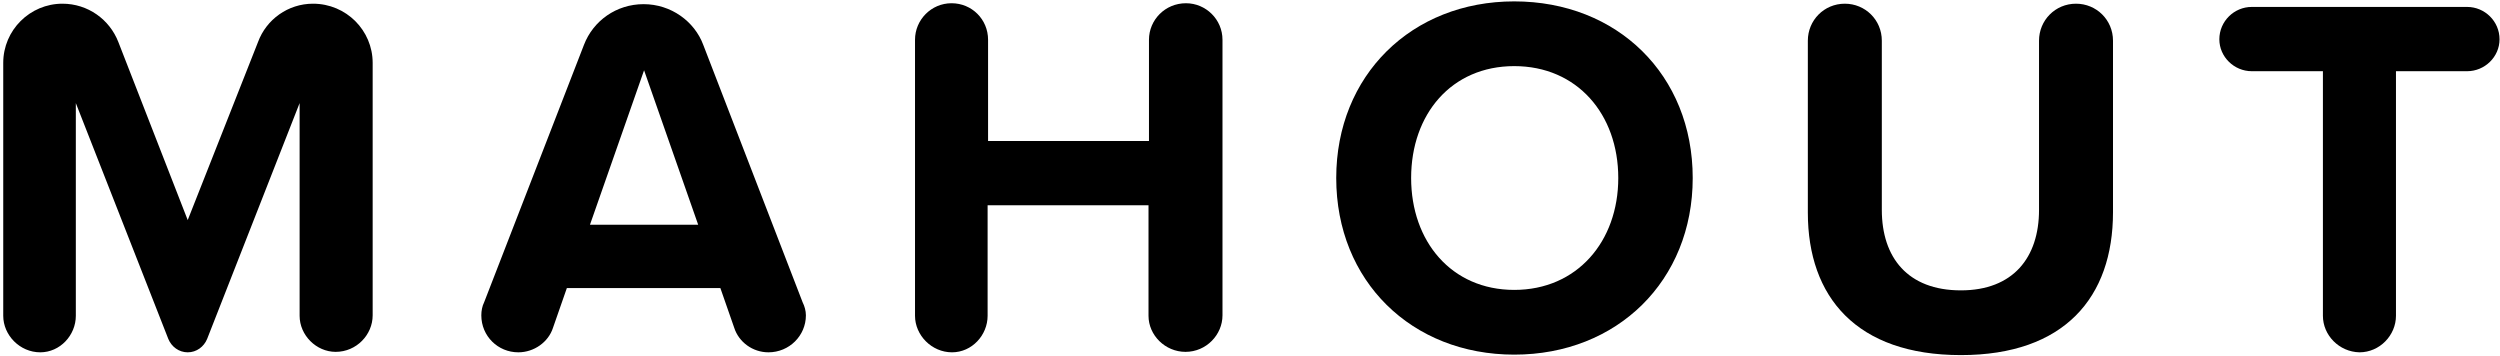
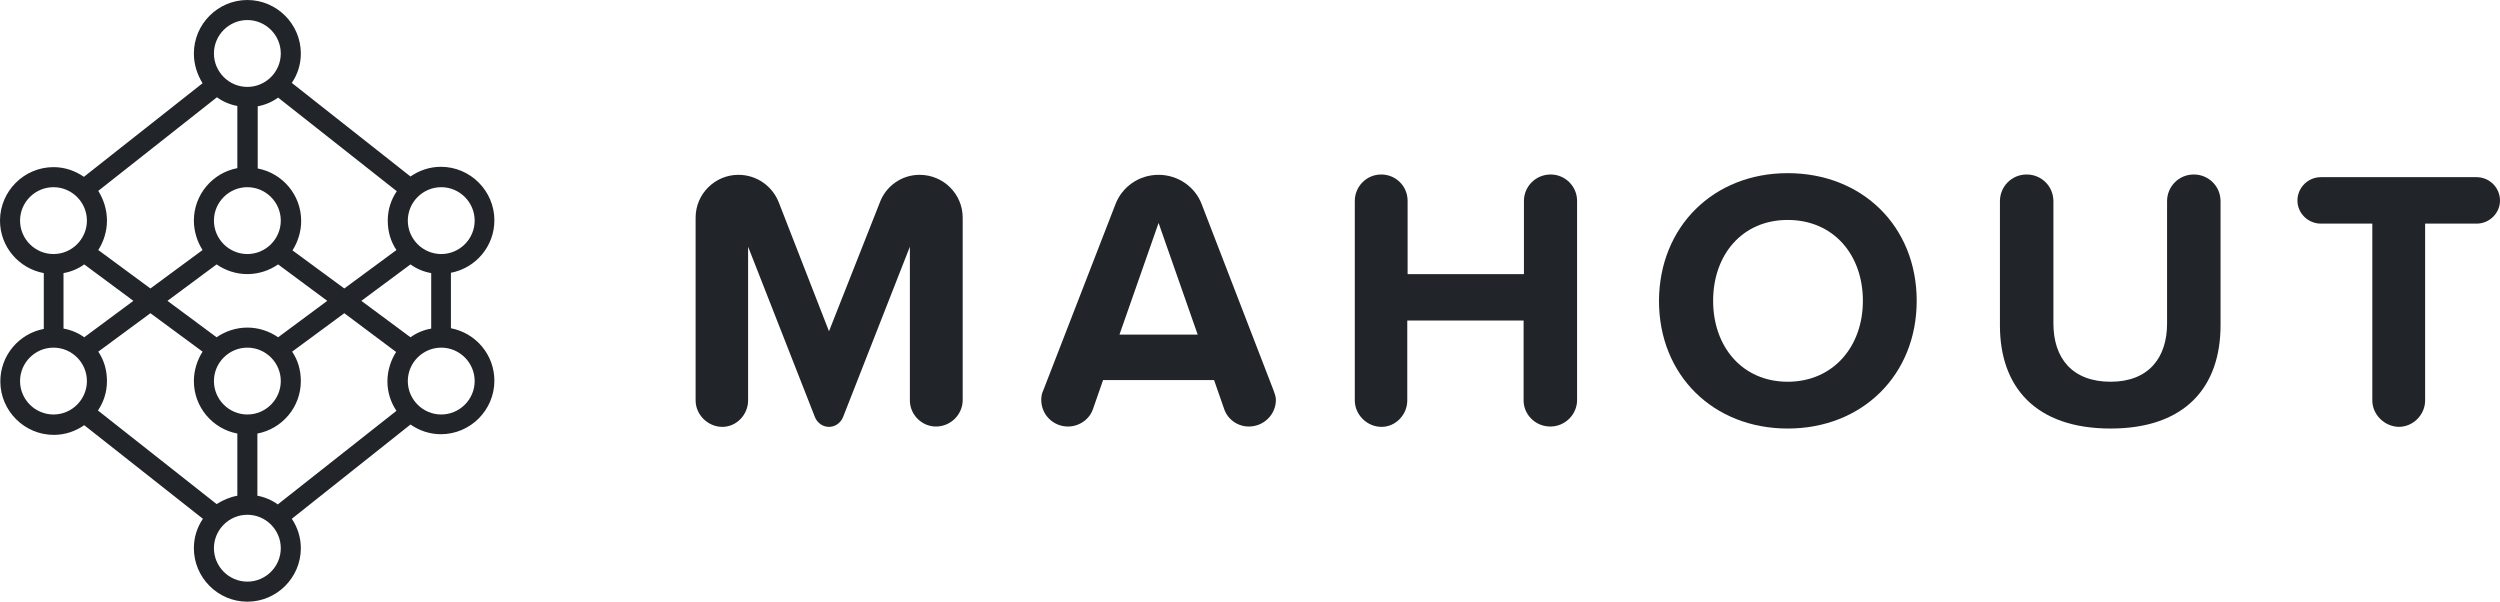
- <svg xmlns="http://www.w3.org/2000/svg" version="1.1" id="Layer_1" x="0px" y="0px" viewBox="0 0 540.7 76.9" style="enable-background:new 0 0 540.7 76.9;" xml:space="preserve">
+ <svg xmlns="http://www.w3.org/2000/svg" version="1.1" id="Layer_1" x="0px" y="0px" viewBox="0 0 747.9 180" style="enable-background:new 0 0 747.9 180;" xml:space="preserve">
+   <style type="text/css">
+ 	.st0{fill:#212529;}
+ </style>
  <g>
-     <path d="M64.8,68.3v-46l-20,51c-0.7,1.7-2.3,2.9-4.2,2.9s-3.5-1.2-4.2-2.9l-20-51v46c0,4.2-3.4,7.9-7.7,7.9c-4.4,0-8-3.7-8-7.9   V13.6c0-7.1,5.8-12.8,12.8-12.8c5.5,0,10.2,3.4,12.1,8.3l15,38.5L55.8,9.1c1.8-4.9,6.5-8.3,11.9-8.3c7.2,0,12.9,5.8,12.9,12.8v54.6   c0,4.2-3.5,7.9-8,7.9C68.4,76.1,64.8,72.5,64.8,68.3z" />
-     <path d="M174.3,68.2c0,4.4-3.6,8-8.1,8c-3.4,0-6.4-2.2-7.4-5.3l-3-8.6h-33.2l-3,8.6c-1,3.1-4.1,5.3-7.5,5.3c-4.4,0-8-3.5-8-8   c0-1,0.2-2,0.6-2.8l21.6-55.7c2-5.2,7-8.8,12.9-8.8c5.9,0,11,3.7,12.9,8.8l21.5,55.7C174,66.2,174.3,67.2,174.3,68.2z M151,48.6   l-11.7-33.4l-11.7,33.4H151z" />
-     <path d="M248.4,68.3V44.4h-34.8v23.9c0,4.2-3.4,7.9-7.7,7.9c-4.4,0-8-3.7-8-7.9V8.6c0-4.3,3.5-7.9,7.9-7.9c4.4,0,7.9,3.5,7.9,7.9   v21.9h34.8V8.6c0-4.3,3.5-7.9,8-7.9c4.3,0,7.9,3.5,7.9,7.9v59.6c0,4.2-3.5,7.9-8,7.9C252,76.1,248.4,72.5,248.4,68.3z" />
-     <path d="M327.5,0.3c22.3,0,38.6,15.9,38.6,38.2c0,22.2-16.3,38.2-38.6,38.2c-22.2,0-38.5-15.9-38.5-38.2   C289,16.3,305.3,0.3,327.5,0.3z M327.5,14.3c-13.6,0-22.3,10.4-22.3,24.2c0,13.7,8.7,24.2,22.3,24.2S350,52.2,350,38.5   C350,24.7,341.1,14.3,327.5,14.3z" />
-     <path d="M391,8.8c0-4.4,3.5-8,8-8c4.4,0,8,3.5,8,8v36.6c0,10.3,5.6,17.4,17.1,17.4c11.3,0,16.9-7.1,16.9-17.4V8.8c0-4.4,3.5-8,8-8   c4.4,0,8,3.5,8,8v37.1c0,18.4-10.5,30.9-32.9,30.9c-22.6,0-33.1-12.6-33.1-30.8V8.8z" />
-     <path d="M502.4,68.3V15.4H487c-3.8,0-7-3.1-7-6.9c0-3.9,3.2-7,7-7h46.6c3.8,0,7,3.1,7,7c0,3.8-3.2,6.9-7,6.9h-15.4v52.9   c0,4.2-3.5,7.9-7.9,7.9C505.9,76.1,502.4,72.5,502.4,68.3z" />
+     <path class="st0" d="M272.2,119.8v-46l-20,51c-0.7,1.7-2.3,2.9-4.2,2.9s-3.5-1.2-4.2-2.9l-20-51v46c0,4.2-3.4,7.9-7.7,7.9   c-4.4,0-8-3.7-8-7.9V65.1c0-7.1,5.8-12.8,12.8-12.8c5.5,0,10.2,3.4,12.1,8.3l15,38.5l15.2-38.5c1.8-4.9,6.5-8.3,11.9-8.3   c7.2,0,12.9,5.8,12.9,12.8v54.6c0,4.2-3.5,7.9-8,7.9C275.7,127.6,272.2,124,272.2,119.8z" />
+     <path class="st0" d="M381.7,119.6c0,4.4-3.6,8-8.1,8c-3.4,0-6.4-2.2-7.4-5.3l-3-8.6H330l-3,8.6c-1,3.1-4.1,5.3-7.5,5.3   c-4.4,0-8-3.5-8-8c0-1,0.2-2,0.6-2.8l21.6-55.7c2-5.2,7-8.8,12.9-8.8c5.9,0,11,3.7,12.9,8.8l21.5,55.7   C381.3,117.7,381.7,118.6,381.7,119.6z M358.3,100.1l-11.7-33.4l-11.7,33.4H358.3z" />
+     <path class="st0" d="M455.8,119.8V95.9h-34.8v23.9c0,4.2-3.4,7.9-7.7,7.9c-4.4,0-8-3.7-8-7.9V60.1c0-4.3,3.5-7.9,7.9-7.9   c4.4,0,7.9,3.5,7.9,7.9V82h34.8V60.1c0-4.3,3.5-7.9,8-7.9c4.3,0,7.9,3.5,7.9,7.9v59.6c0,4.2-3.5,7.9-8,7.9   C459.3,127.6,455.8,124,455.8,119.8z" />
+     <path class="st0" d="M534.8,51.8c22.3,0,38.6,15.9,38.6,38.2c0,22.2-16.3,38.2-38.6,38.2c-22.2,0-38.5-15.9-38.5-38.2   C496.4,67.8,512.6,51.8,534.8,51.8z M534.8,65.8c-13.6,0-22.3,10.4-22.3,24.2c0,13.7,8.7,24.2,22.3,24.2s22.5-10.5,22.5-24.2   C557.3,76.2,548.5,65.8,534.8,65.8z" />
+     <path class="st0" d="M598.3,60.2c0-4.4,3.5-8,8-8c4.4,0,8,3.5,8,8v36.6c0,10.3,5.6,17.4,17.1,17.4c11.3,0,16.9-7.1,16.9-17.4V60.2   c0-4.4,3.5-8,8-8c4.4,0,8,3.5,8,8v37.1c0,18.4-10.5,30.9-32.9,30.9c-22.6,0-33.1-12.6-33.1-30.8V60.2z" />
+     <path class="st0" d="M709.7,119.8V66.9h-15.4c-3.8,0-7-3.1-7-6.9c0-3.9,3.2-7,7-7h46.6c3.8,0,7,3.1,7,7c0,3.8-3.2,6.9-7,6.9h-15.4   v52.9c0,4.2-3.5,7.9-7.9,7.9C713.3,127.6,709.7,124,709.7,119.8z" />
+   </g>
+   <g>
+     <g>
+       <path class="st0" d="M71,148.3v-18.6c-7.4-1.4-13-7.9-13-15.7c0-3.2,1-6.3,2.6-8.8L45,93.7l-15.6,11.5c1.7,2.5,2.6,5.5,2.6,8.8    c0,3.3-1,6.3-2.7,8.8l35.5,28C66.7,149.6,68.8,148.7,71,148.3z M77,148.3c2.2,0.4,4.3,1.3,6.1,2.6l35.5-28    c-1.7-2.5-2.7-5.6-2.7-8.8c0-3.2,1-6.3,2.6-8.8L103,93.7l-15.6,11.5c1.7,2.5,2.6,5.5,2.6,8.8c0,7.8-5.6,14.3-13,15.7V148.3z     M87.3,155.2c1.7,2.5,2.7,5.6,2.7,8.8c0,8.8-7.2,16-16,16s-16-7.2-16-16c0-3.3,1-6.3,2.7-8.8l-35.5-28c-2.6,1.8-5.7,2.9-9.1,2.9    c-8.8,0-16-7.2-16-16c0-7.8,5.6-14.3,13-15.7V81.7C5.6,80.3,0,73.8,0,66c0-8.8,7.2-16,16-16c3.4,0,6.5,1.1,9.1,2.9l35.5-28    C59,22.3,58,19.3,58,16c0-8.8,7.2-16,16-16s16,7.2,16,16c0,3.3-1,6.3-2.7,8.8l35.5,28c2.6-1.8,5.7-2.9,9.1-2.9c8.8,0,16,7.2,16,16    c0,7.8-5.6,14.3-13,15.7v16.6c7.4,1.4,13,7.9,13,15.7c0,8.8-7.2,16-16,16c-3.4,0-6.5-1.1-9.1-2.9L87.3,155.2z M25.2,100.9L39.9,90    L25.2,79.1c-1.8,1.3-3.9,2.2-6.2,2.6v16.6C21.3,98.7,23.4,99.6,25.2,100.9z M29.4,74.8L45,86.3l15.6-11.5C59,72.3,58,69.2,58,66    c0-7.8,5.6-14.3,13-15.7V31.7c-2.2-0.4-4.3-1.3-6.1-2.6l-35.5,28C31,59.7,32,62.7,32,66C32,69.2,31,72.3,29.4,74.8z M122.8,100.9    c1.8-1.3,3.9-2.2,6.2-2.6V81.7c-2.3-0.4-4.4-1.3-6.2-2.6L108.1,90L122.8,100.9z M118.7,57.2l-35.5-28c-1.8,1.3-3.9,2.2-6.1,2.6    v18.6c7.4,1.4,13,7.9,13,15.7c0,3.2-1,6.3-2.6,8.8L103,86.3l15.6-11.5c-1.7-2.5-2.6-5.5-2.6-8.8C116,62.7,117,59.7,118.7,57.2z     M64.8,100.9c2.6-1.8,5.8-2.9,9.2-2.9s6.6,1.1,9.2,2.9L97.9,90L83.2,79.1C80.6,80.9,77.4,82,74,82s-6.6-1.1-9.2-2.9L50.1,90    L64.8,100.9z M74,76c5.5,0,10-4.5,10-10s-4.5-10-10-10s-10,4.5-10,10S68.5,76,74,76z M74,124c5.5,0,10-4.5,10-10    c0-5.5-4.5-10-10-10s-10,4.5-10,10C64,119.5,68.5,124,74,124z M132,76c5.5,0,10-4.5,10-10s-4.5-10-10-10s-10,4.5-10,10    S126.5,76,132,76z M132,124c5.5,0,10-4.5,10-10c0-5.5-4.5-10-10-10s-10,4.5-10,10C122,119.5,126.5,124,132,124z M16,76    c5.5,0,10-4.5,10-10s-4.5-10-10-10S6,60.5,6,66S10.5,76,16,76z M16,124c5.5,0,10-4.5,10-10c0-5.5-4.5-10-10-10s-10,4.5-10,10    C6,119.5,10.5,124,16,124z M74,174c5.5,0,10-4.5,10-10s-4.5-10-10-10s-10,4.5-10,10S68.5,174,74,174z M74,26c5.5,0,10-4.5,10-10    S79.5,6,74,6s-10,4.5-10,10S68.5,26,74,26z" />
+     </g>
  </g>
</svg>
